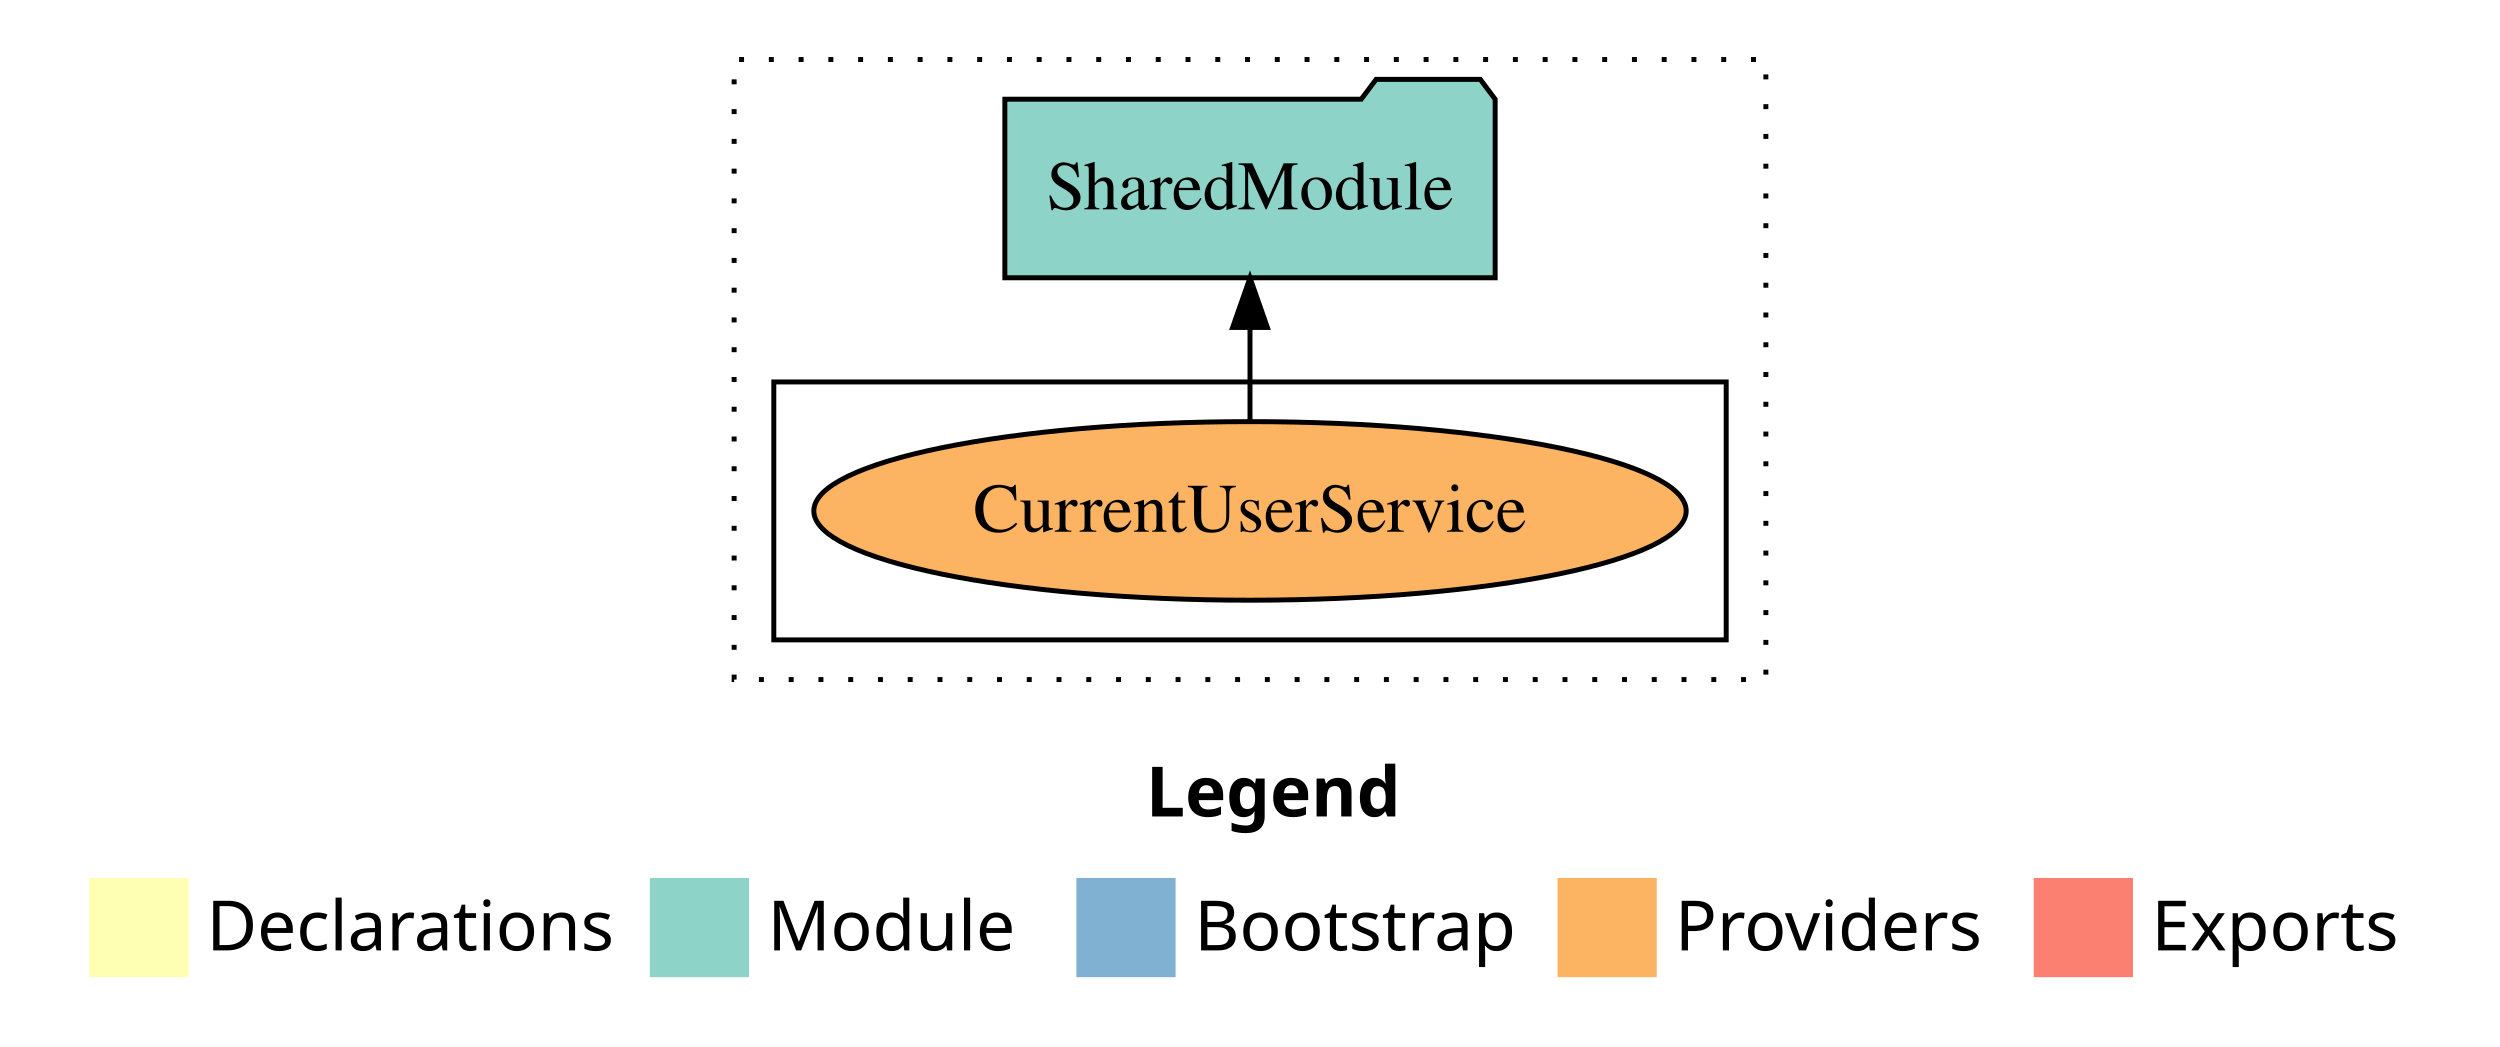
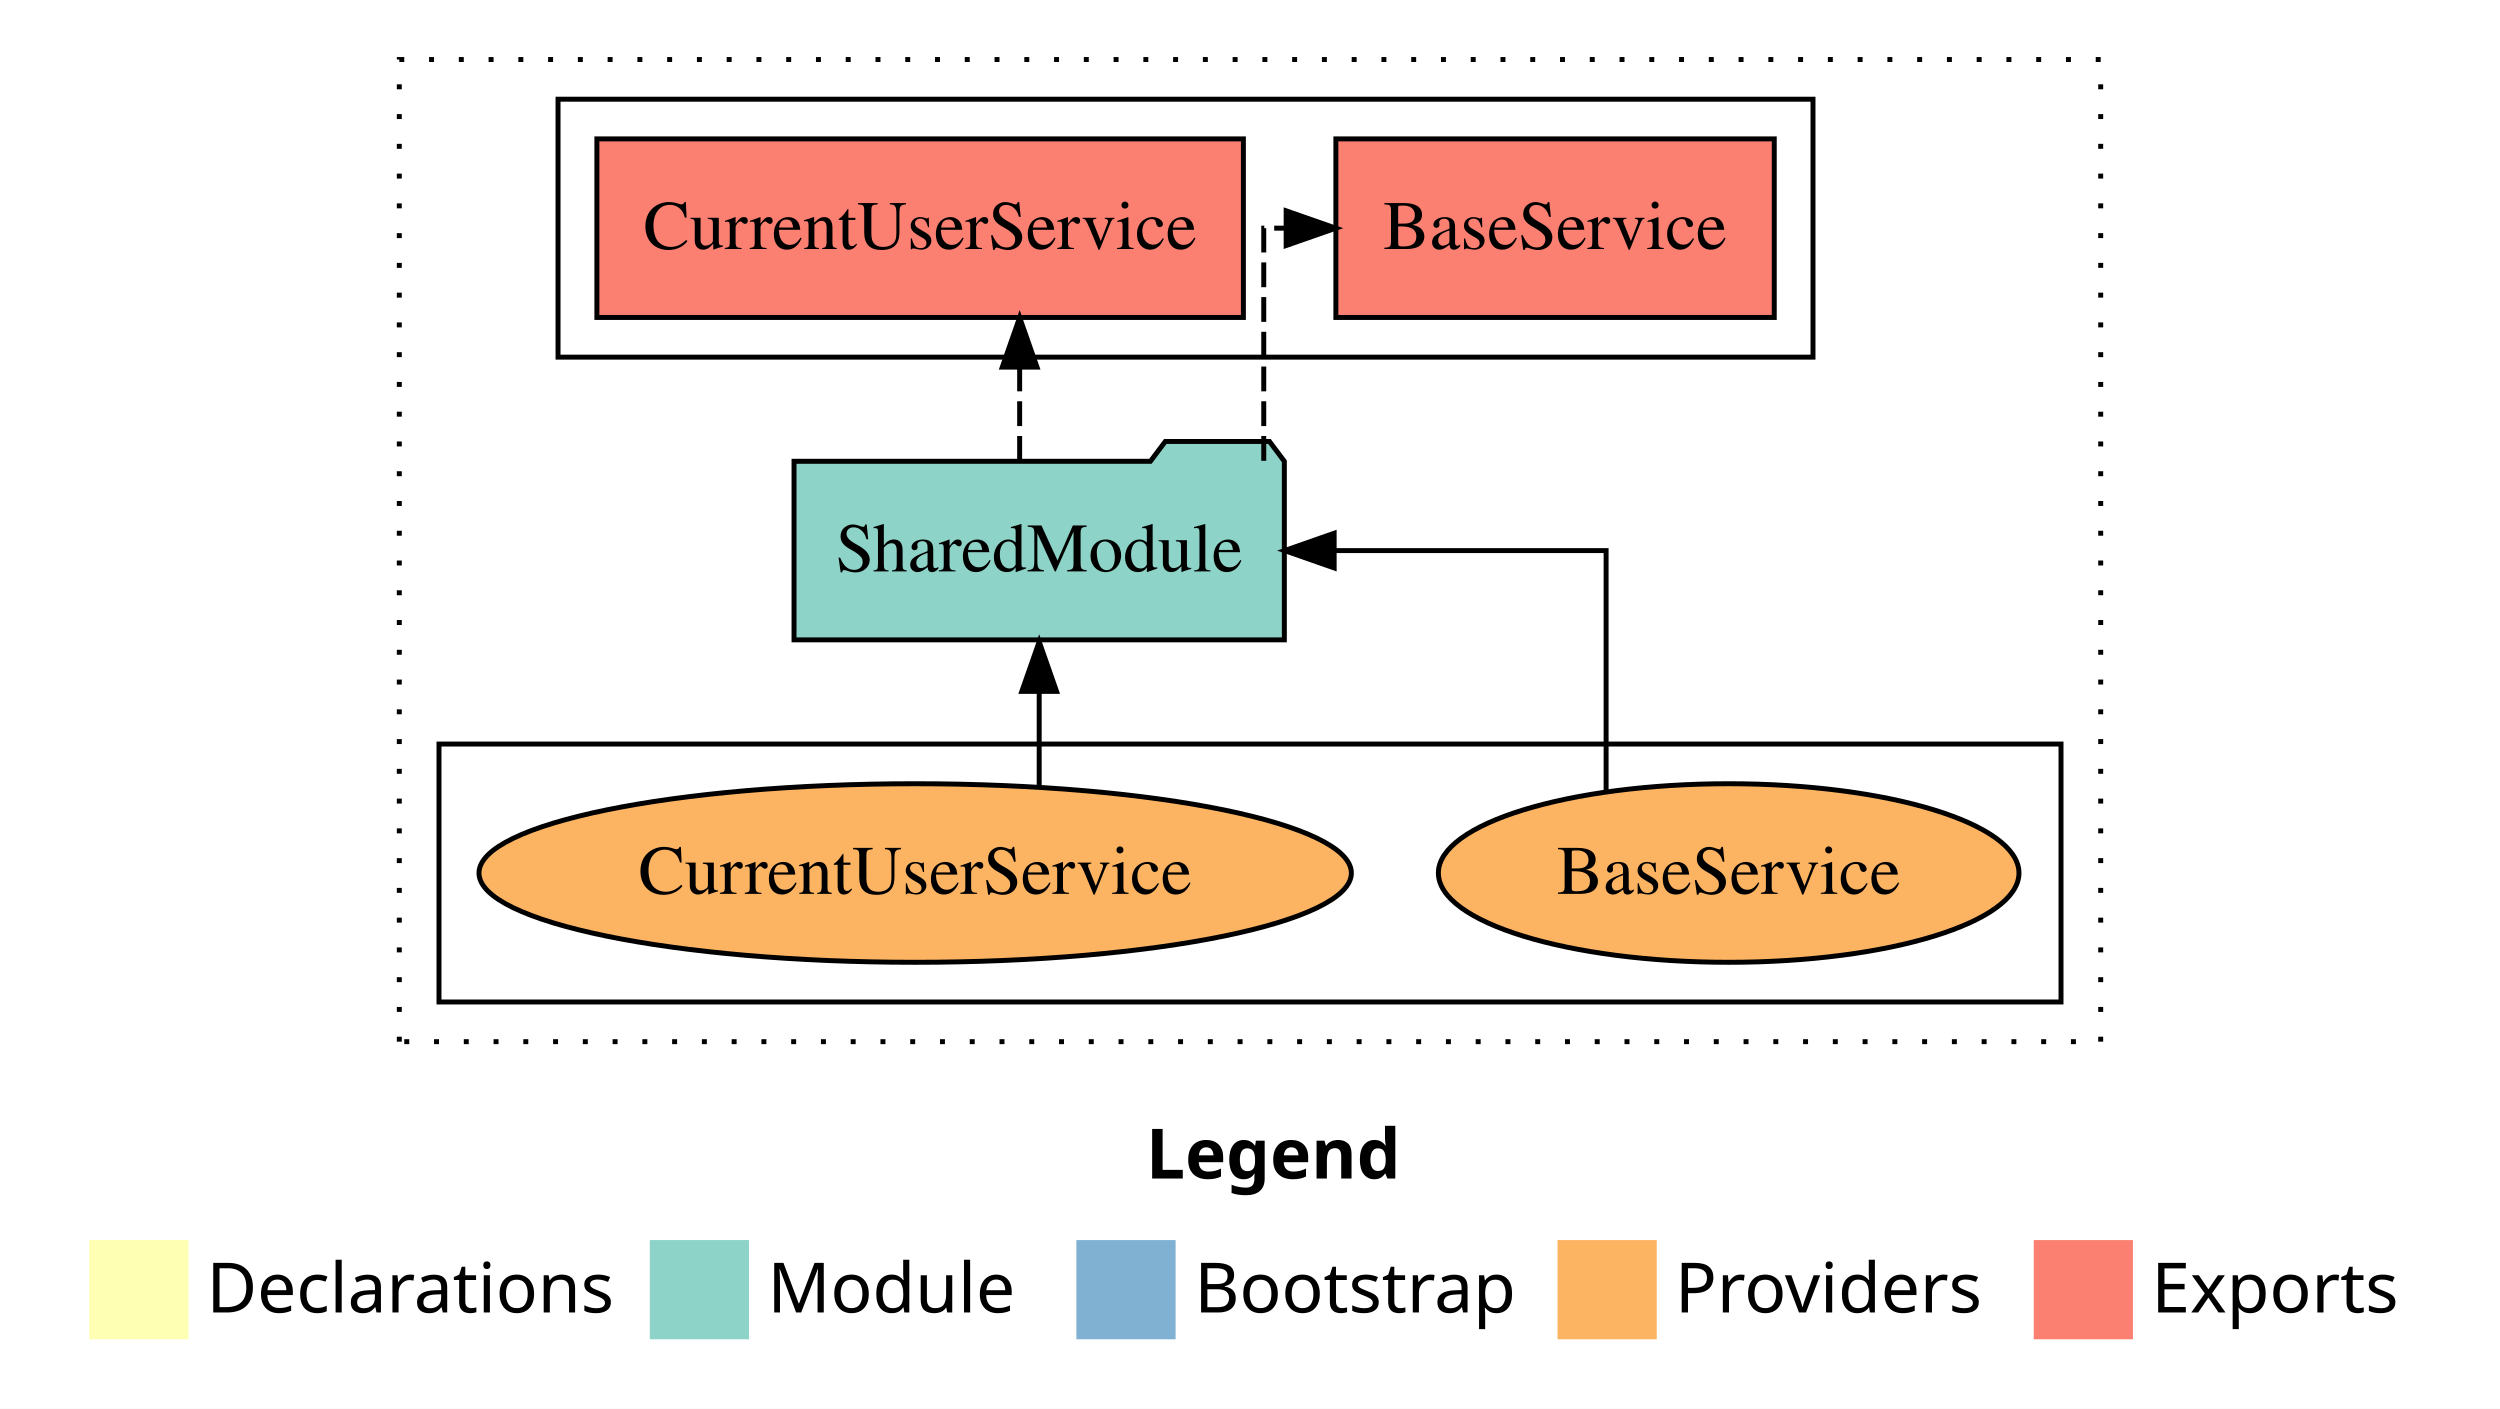
- <svg xmlns="http://www.w3.org/2000/svg" width="504pt" height="211pt" viewBox="0.00 0.00 504.00 211.00">
-   <g id="graph0" class="graph" transform="scale(1 1) rotate(0) translate(4 207)">
-     <polygon fill="#ffffff" stroke="transparent" points="-4,4 -4,-207 500,-207 500,4 -4,4" />
+ <svg xmlns="http://www.w3.org/2000/svg" width="504pt" height="284pt" viewBox="0.00 0.00 504.00 284.00">
+   <g id="graph0" class="graph" transform="scale(1 1) rotate(0) translate(4 280)">
+     <polygon fill="#ffffff" stroke="transparent" points="-4,4 -4,-280 500,-280 500,4 -4,4" />
    <text text-anchor="start" x="227.009" y="-42.4" font-family="sans-serif" font-weight="bold" font-size="14.00" fill="#000000">Legend</text>
    <polygon fill="#ffffb3" stroke="transparent" points="14,-10 14,-30 34,-30 34,-10 14,-10" />
    <text text-anchor="start" x="37.629" y="-15.4" font-family="sans-serif" font-size="14.00" fill="#000000">  Declarations</text>
    <polygon fill="#8dd3c7" stroke="transparent" points="127,-10 127,-30 147,-30 147,-10 127,-10" />
    <text text-anchor="start" x="150.725" y="-15.4" font-family="sans-serif" font-size="14.00" fill="#000000">  Module</text>
    <polygon fill="#80b1d3" stroke="transparent" points="213,-10 213,-30 233,-30 233,-10 213,-10" />
    <text text-anchor="start" x="236.781" y="-15.4" font-family="sans-serif" font-size="14.00" fill="#000000">  Bootstrap</text>
    <polygon fill="#fdb462" stroke="transparent" points="310,-10 310,-30 330,-30 330,-10 310,-10" />
    <text text-anchor="start" x="333.673" y="-15.4" font-family="sans-serif" font-size="14.00" fill="#000000">  Providers</text>
    <polygon fill="#fb8072" stroke="transparent" points="406,-10 406,-30 426,-30 426,-10 406,-10" />
    <text text-anchor="start" x="429.726" y="-15.4" font-family="sans-serif" font-size="14.00" fill="#000000">  Exports</text>
    <g id="clust1" class="cluster">
-       <polygon fill="none" stroke="#000000" stroke-dasharray="1,5" points="144,-70 144,-195 352,-195 352,-70 144,-70" />
+       <polygon fill="none" stroke="#000000" stroke-dasharray="1,5" points="76.5,-70 76.5,-268 419.5,-268 419.5,-70 76.5,-70" />
+     </g>
+     <g id="clust4" class="cluster">
+       <polygon fill="none" stroke="#000000" points="108.5,-208 108.5,-260 361.5,-260 361.5,-208 108.5,-208" />
    </g>
    <g id="clust6" class="cluster">
-       <polygon fill="none" stroke="#000000" points="152,-78 152,-130 344,-130 344,-78 152,-78" />
+       <polygon fill="none" stroke="#000000" points="84.5,-78 84.5,-130 411.5,-130 411.5,-78 84.5,-78" />
    </g>
    <g id="node1" class="node">
-       <ellipse fill="#fdb462" stroke="#000000" cx="248" cy="-104" rx="87.936" ry="18" />
-       <text text-anchor="middle" x="248" y="-99.8" font-family="Times,serif" font-size="14.00" fill="#000000">CurrentUserService</text>
+       <polygon fill="#fb8072" stroke="#000000" points="353.688,-252 265.312,-252 265.312,-216 353.688,-216 353.688,-252" />
+       <text text-anchor="middle" x="309.5" y="-229.8" font-family="Times,serif" font-size="14.00" fill="#000000">BaseService </text>
    </g>
    <g id="node2" class="node">
-       <polygon fill="#8dd3c7" stroke="#000000" points="297.423,-187 294.423,-191 273.423,-191 270.423,-187 198.577,-187 198.577,-151 297.423,-151 297.423,-187" />
-       <text text-anchor="middle" x="248" y="-164.8" font-family="Times,serif" font-size="14.00" fill="#000000">SharedModule</text>
+       <polygon fill="#fb8072" stroke="#000000" points="246.667,-252 116.333,-252 116.333,-216 246.667,-216 246.667,-252" />
+       <text text-anchor="middle" x="181.5" y="-229.8" font-family="Times,serif" font-size="14.00" fill="#000000">CurrentUserService </text>
+     </g>
+     <g id="node3" class="node">
+       <polygon fill="#8dd3c7" stroke="#000000" points="254.923,-187 251.923,-191 230.923,-191 227.923,-187 156.077,-187 156.077,-151 254.923,-151 254.923,-187" />
+       <text text-anchor="middle" x="205.5" y="-164.8" font-family="Times,serif" font-size="14.00" fill="#000000">SharedModule</text>
    </g>
    <g id="edge1" class="edge">
-       <path fill="none" stroke="#000000" d="M248,-122.106C248,-122.106 248,-140.991 248,-140.991" />
-       <polygon fill="#000000" stroke="#000000" points="244.5,-140.991 248,-150.991 251.5,-140.991 244.5,-140.991" />
+       <path fill="none" stroke="#000000" stroke-dasharray="5,2" d="M250.772,-187.106C250.772,-206.339 250.772,-234 250.772,-234 250.772,-234 255.289,-234 255.289,-234" />
+       <polygon fill="#000000" stroke="#000000" points="255.289,-237.5 265.289,-234 255.289,-230.5 255.289,-237.5" />
+     </g>
+     <g id="edge2" class="edge">
+       <path fill="none" stroke="#000000" stroke-dasharray="5,2" d="M201.561,-187.106C201.561,-187.106 201.561,-205.991 201.561,-205.991" />
+       <polygon fill="#000000" stroke="#000000" points="198.061,-205.991 201.561,-215.991 205.061,-205.991 198.061,-205.991" />
+     </g>
+     <g id="node4" class="node">
+       <ellipse fill="#fdb462" stroke="#000000" cx="344.5" cy="-104" rx="58.523" ry="18" />
+       <text text-anchor="middle" x="344.5" y="-99.8" font-family="Times,serif" font-size="14.00" fill="#000000">BaseService</text>
+     </g>
+     <g id="edge3" class="edge">
+       <path fill="none" stroke="#000000" d="M319.791,-120.402C319.791,-139.658 319.791,-169 319.791,-169 319.791,-169 264.965,-169 264.965,-169" />
+       <polygon fill="#000000" stroke="#000000" points="264.965,-165.5 254.965,-169 264.965,-172.5 264.965,-165.5" />
+     </g>
+     <g id="node5" class="node">
+       <ellipse fill="#fdb462" stroke="#000000" cx="180.5" cy="-104" rx="87.936" ry="18" />
+       <text text-anchor="middle" x="180.5" y="-99.8" font-family="Times,serif" font-size="14.00" fill="#000000">CurrentUserService</text>
+     </g>
+     <g id="edge4" class="edge">
+       <path fill="none" stroke="#000000" d="M205.5,-121.419C205.5,-121.419 205.5,-140.623 205.5,-140.623" />
+       <polygon fill="#000000" stroke="#000000" points="202,-140.623 205.5,-150.623 209,-140.623 202,-140.623" />
    </g>
  </g>
</svg>
